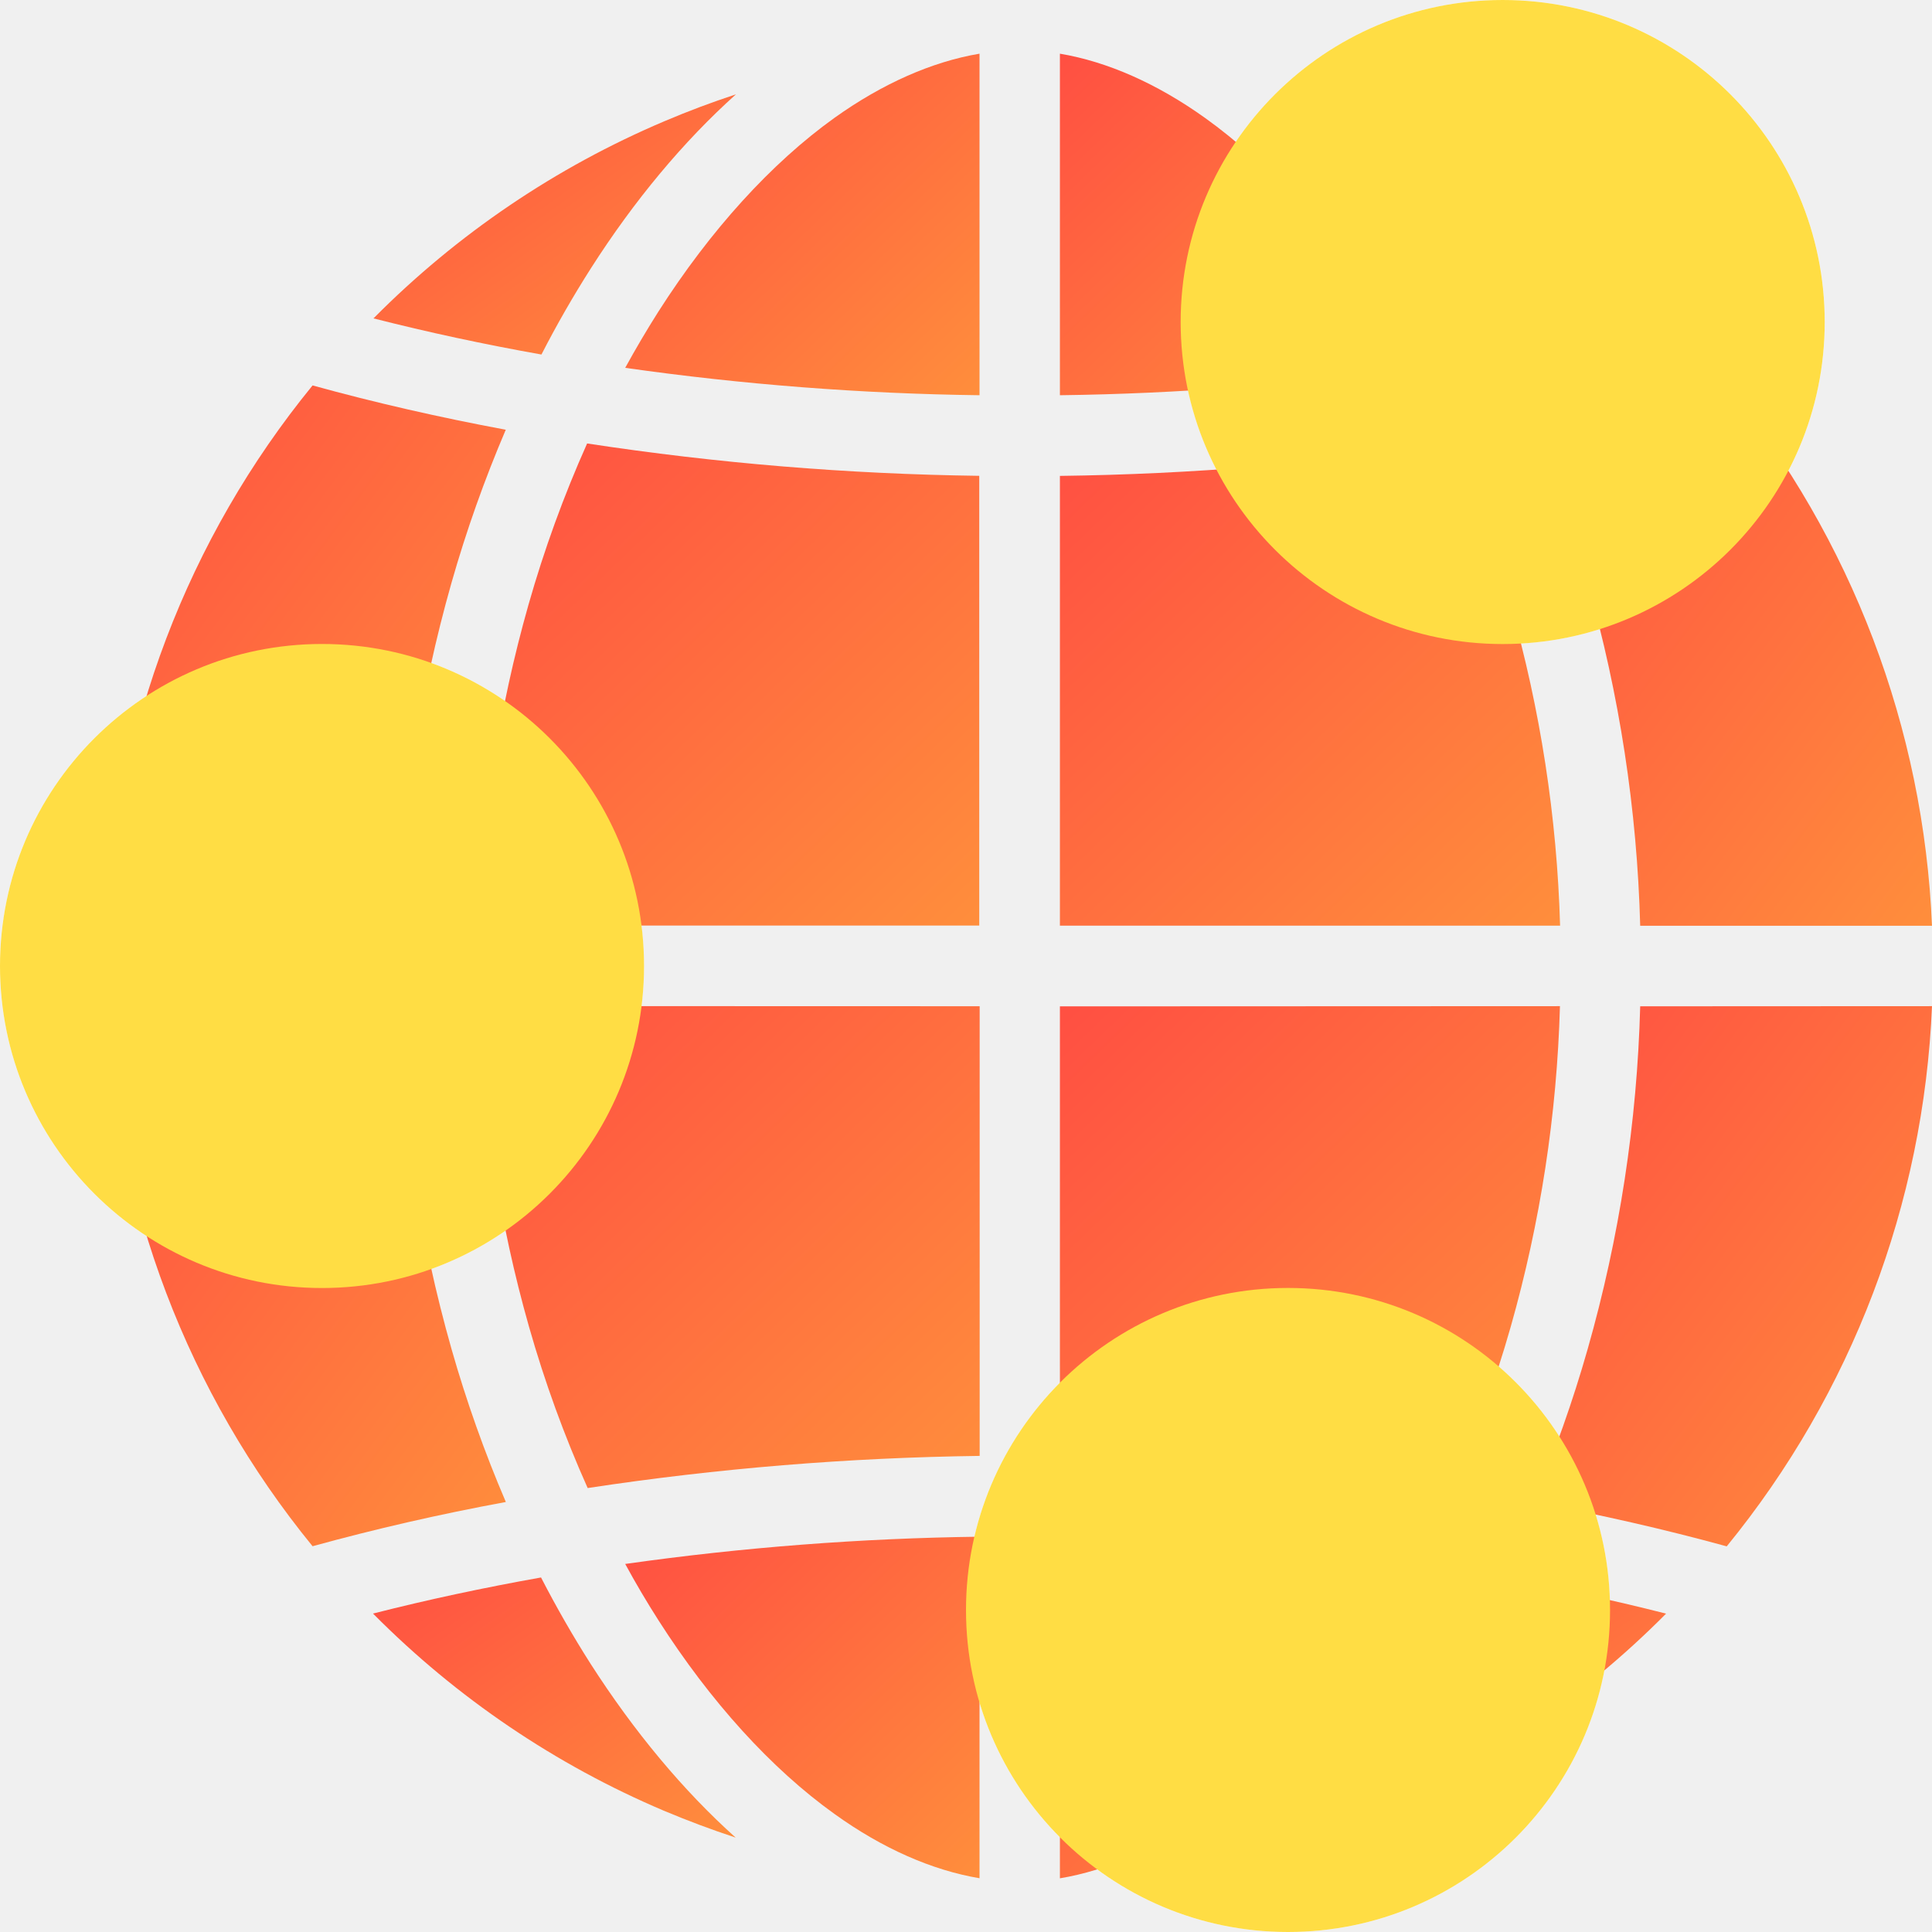
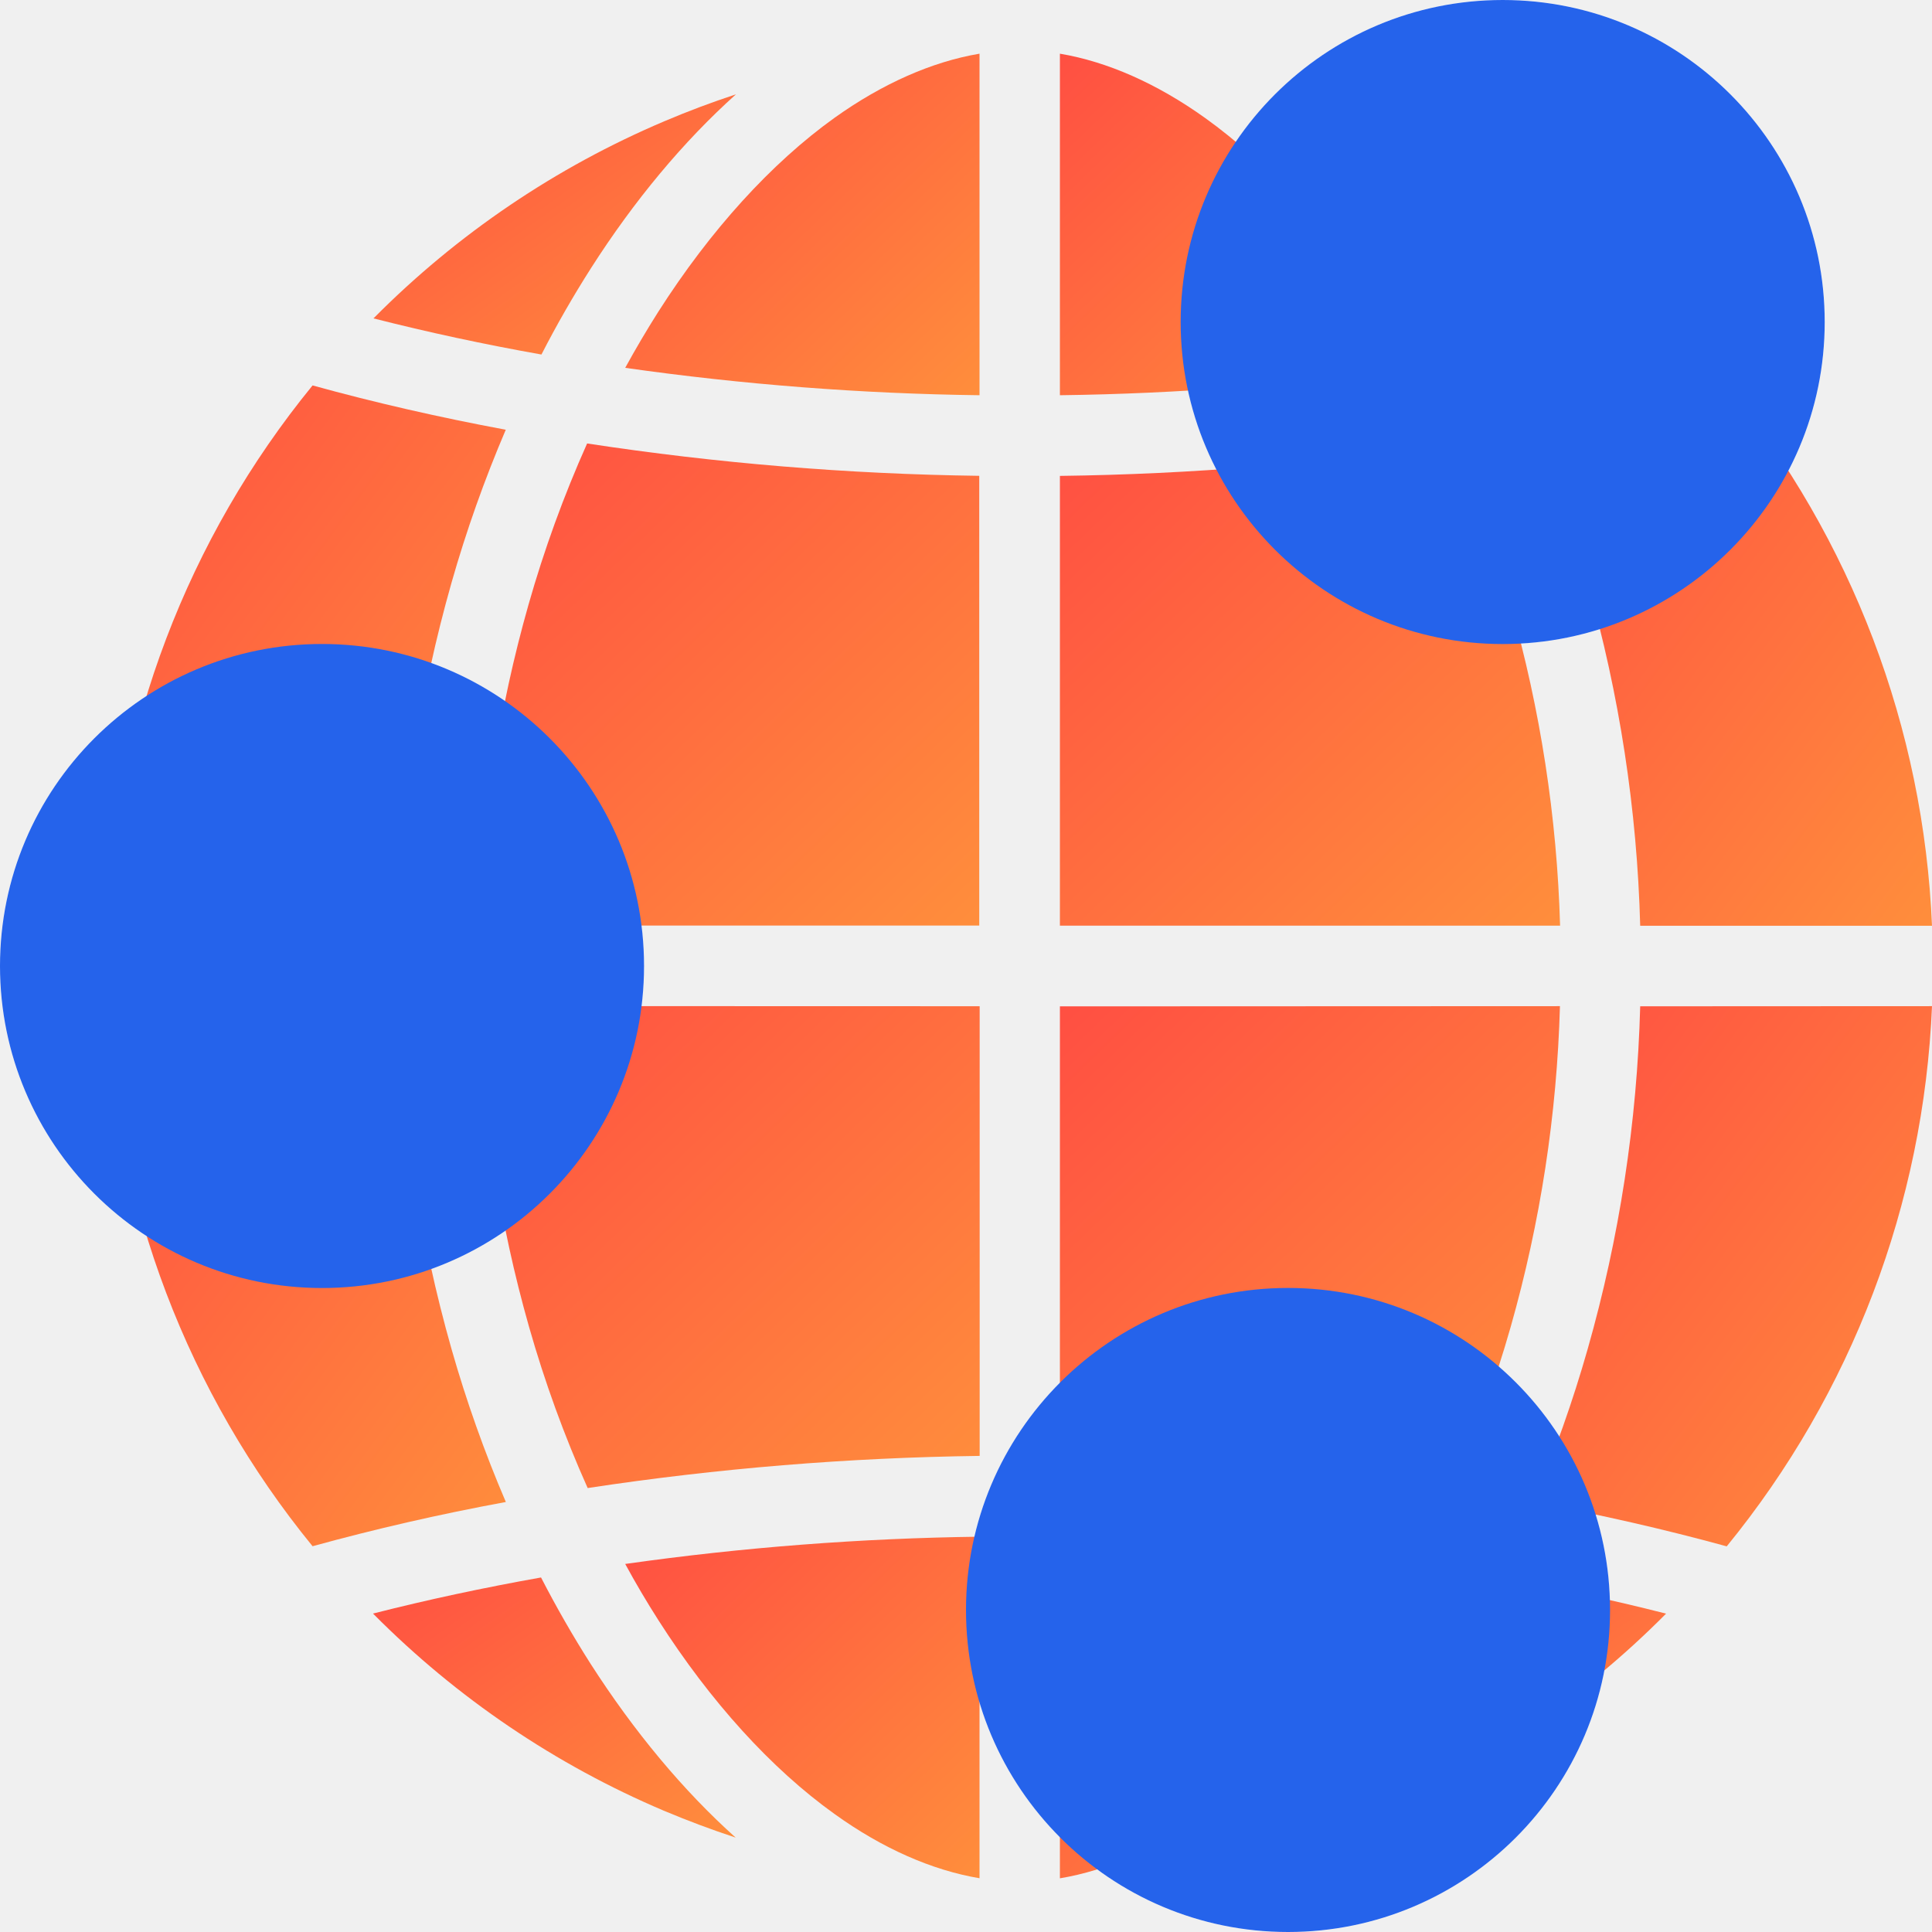
<svg xmlns="http://www.w3.org/2000/svg" width="28" height="28" viewBox="0 0 28 28" fill="none">
  <path fill-rule="evenodd" clip-rule="evenodd" d="M26.445 4.667C26.445 7.244 24.356 9.333 21.779 9.333C19.201 9.333 17.112 7.244 17.112 4.667C17.112 2.089 19.201 0 21.779 0C24.356 0 26.445 2.089 26.445 4.667ZM9.333 14C9.333 16.577 7.244 18.667 4.667 18.667C2.089 18.667 0 16.577 0 14C0 11.423 2.089 9.333 4.667 9.333C7.244 9.333 9.333 11.423 9.333 14ZM18.667 28C21.244 28 23.333 25.911 23.333 23.333C23.333 20.756 21.244 18.667 18.667 18.667C16.089 18.667 14 20.756 14 23.333C14 25.911 16.089 28 18.667 28Z" fill="white" />
  <path d="M24.145 4.614C23.356 4.815 22.542 4.99 21.71 5.138C21.487 4.705 21.248 4.289 20.993 3.888C20.365 2.904 19.649 2.046 18.891 1.367C19.241 1.482 19.587 1.612 19.929 1.756C21.502 2.423 22.931 3.391 24.136 4.605L24.145 4.614Z" fill="url(#paint0_linear_8388_59792)" />
  <path d="M20.497 5.331C18.796 5.573 17.08 5.706 15.361 5.728V0.778C16.05 0.894 16.766 1.21 17.463 1.708C18.381 2.365 19.263 3.338 20.016 4.517C20.184 4.78 20.345 5.051 20.497 5.331Z" fill="url(#paint1_linear_8388_59792)" />
  <path d="M14.196 0.778V5.728C12.478 5.706 10.762 5.573 9.061 5.331C9.214 5.052 9.374 4.781 9.542 4.516C10.296 3.335 11.178 2.364 12.095 1.707C12.79 1.211 13.508 0.894 14.196 0.778Z" fill="url(#paint2_linear_8388_59792)" />
  <path d="M10.666 1.367C9.908 2.047 9.192 2.904 8.564 3.888C8.309 4.288 8.069 4.705 7.847 5.138C7.014 4.99 6.2 4.815 5.412 4.614L5.422 4.605C6.628 3.391 8.056 2.424 9.629 1.757C9.97 1.612 10.316 1.482 10.666 1.367Z" fill="url(#paint3_linear_8388_59792)" />
  <path d="M7.33 6.228C7.022 6.949 6.759 7.689 6.544 8.444C6.084 10.062 5.828 11.732 5.783 13.414H1.555C1.675 10.55 2.719 7.803 4.53 5.586C5.432 5.835 6.368 6.049 7.33 6.228Z" fill="url(#paint4_linear_8388_59792)" />
  <path d="M14.192 6.896V13.414H6.943C6.988 11.84 7.229 10.279 7.659 8.765C7.886 7.966 8.17 7.185 8.509 6.427C10.39 6.714 12.289 6.871 14.192 6.896V6.896Z" fill="url(#paint5_linear_8388_59792)" />
  <path d="M22.61 13.415H15.361V6.897C17.264 6.873 19.163 6.717 21.044 6.431C21.383 7.189 21.667 7.97 21.894 8.769C22.324 10.282 22.565 11.842 22.61 13.415V13.415Z" fill="url(#paint6_linear_8388_59792)" />
  <path d="M28 13.417H23.771C23.726 11.735 23.47 10.065 23.009 8.446C22.794 7.692 22.532 6.952 22.225 6.231C23.186 6.054 24.122 5.838 25.025 5.59C26.835 7.807 27.88 10.554 28 13.418V13.417Z" fill="url(#paint7_linear_8388_59792)" />
  <path d="M28 14.582C27.88 17.447 26.835 20.194 25.025 22.411C24.122 22.163 23.186 21.95 22.225 21.77C22.532 21.049 22.794 20.309 23.009 19.554C23.47 17.936 23.726 16.266 23.771 14.584L28 14.582Z" fill="url(#paint8_linear_8388_59792)" />
  <path d="M22.608 14.582C22.564 16.156 22.324 17.717 21.894 19.23C21.667 20.029 21.383 20.811 21.044 21.568C19.163 21.282 17.264 21.126 15.361 21.102V14.585L22.608 14.582Z" fill="url(#paint9_linear_8388_59792)" />
  <path d="M14.198 14.583V21.1C12.296 21.125 10.398 21.28 8.517 21.566C8.178 20.809 7.894 20.027 7.667 19.229C7.237 17.715 6.996 16.154 6.951 14.581L14.198 14.583Z" fill="url(#paint10_linear_8388_59792)" />
  <path d="M7.331 21.768C6.369 21.945 5.432 22.161 4.53 22.409C2.72 20.192 1.675 17.445 1.555 14.581H5.784C5.828 16.263 6.084 17.933 6.544 19.552C6.759 20.306 7.022 21.047 7.331 21.768V21.768Z" fill="url(#paint11_linear_8388_59792)" />
  <path d="M10.662 26.632C10.312 26.517 9.966 26.387 9.623 26.243C8.05 25.576 6.622 24.609 5.416 23.395L5.406 23.385C6.196 23.184 7.009 23.01 7.841 22.862C8.064 23.294 8.303 23.711 8.558 24.111C9.188 25.094 9.903 25.952 10.662 26.632Z" fill="url(#paint12_linear_8388_59792)" />
  <path d="M14.196 22.271V27.221C13.508 27.105 12.79 26.79 12.095 26.29C11.178 25.634 10.296 24.661 9.542 23.481C9.374 23.218 9.213 22.946 9.061 22.666C10.762 22.425 12.478 22.293 14.196 22.271V22.271Z" fill="url(#paint13_linear_8388_59792)" />
  <path d="M20.497 22.668C20.344 22.947 20.184 23.218 20.016 23.483C19.263 24.664 18.38 25.636 17.463 26.292C16.766 26.791 16.052 27.107 15.361 27.222V22.271C17.08 22.294 18.796 22.426 20.497 22.668V22.668Z" fill="url(#paint14_linear_8388_59792)" />
  <path d="M24.146 23.386L24.136 23.396C22.931 24.609 21.502 25.577 19.929 26.244C19.587 26.388 19.241 26.518 18.891 26.633C19.649 25.953 20.365 25.095 20.993 24.111C21.248 23.711 21.488 23.295 21.71 22.862C22.543 23.011 23.357 23.185 24.146 23.386Z" fill="url(#paint15_linear_8388_59792)" />
-   <ellipse cx="21.778" cy="4.667" rx="4.667" ry="4.667" fill="#ffdd44" />
-   <circle cx="4.667" cy="14" r="4.667" fill="#ffdd44" />
-   <circle cx="18.667" cy="23.333" r="4.667" fill="#ffdd44" />
+   <ellipse cx="21.778" cy="4.667" rx="4.667" ry="4.667" fill="#2563eb" />
+   <circle cx="4.667" cy="14" r="4.667" fill="#2563eb" />
+   <circle cx="18.667" cy="23.333" r="4.667" fill="#2563eb" />
  <defs>
    <linearGradient id="paint0_linear_8388_59792" x1="18.891" y1="1.367" x2="22.463" y2="6.345" gradientUnits="userSpaceOnUse">
      <stop stop-color="#FF4F42" />
      <stop offset="1" stop-color="#FF8E3C" />
    </linearGradient>
    <linearGradient id="paint1_linear_8388_59792" x1="15.361" y1="0.778" x2="20.308" y2="5.911" gradientUnits="userSpaceOnUse">
      <stop stop-color="#FF4F42" />
      <stop offset="1" stop-color="#FF8E3C" />
    </linearGradient>
    <linearGradient id="paint2_linear_8388_59792" x1="9.061" y1="0.778" x2="14.008" y2="5.91" gradientUnits="userSpaceOnUse">
      <stop stop-color="#FF4F42" />
      <stop offset="1" stop-color="#FF8E3C" />
    </linearGradient>
    <linearGradient id="paint3_linear_8388_59792" x1="5.412" y1="1.367" x2="8.985" y2="6.345" gradientUnits="userSpaceOnUse">
      <stop stop-color="#FF4F42" />
      <stop offset="1" stop-color="#FF8E3C" />
    </linearGradient>
    <linearGradient id="paint4_linear_8388_59792" x1="1.555" y1="5.586" x2="9.034" y2="11.105" gradientUnits="userSpaceOnUse">
      <stop stop-color="#FF4F42" />
      <stop offset="1" stop-color="#FF8E3C" />
    </linearGradient>
    <linearGradient id="paint5_linear_8388_59792" x1="6.943" y1="6.427" x2="13.925" y2="13.671" gradientUnits="userSpaceOnUse">
      <stop stop-color="#FF4F42" />
      <stop offset="1" stop-color="#FF8E3C" />
    </linearGradient>
    <linearGradient id="paint6_linear_8388_59792" x1="15.361" y1="6.431" x2="22.34" y2="13.675" gradientUnits="userSpaceOnUse">
      <stop stop-color="#FF4F42" />
      <stop offset="1" stop-color="#FF8E3C" />
    </linearGradient>
    <linearGradient id="paint7_linear_8388_59792" x1="22.225" y1="5.59" x2="29.704" y2="11.108" gradientUnits="userSpaceOnUse">
      <stop stop-color="#FF4F42" />
      <stop offset="1" stop-color="#FF8E3C" />
    </linearGradient>
    <linearGradient id="paint8_linear_8388_59792" x1="22.225" y1="14.582" x2="29.704" y2="20.101" gradientUnits="userSpaceOnUse">
      <stop stop-color="#FF4F42" />
      <stop offset="1" stop-color="#FF8E3C" />
    </linearGradient>
    <linearGradient id="paint9_linear_8388_59792" x1="15.361" y1="14.582" x2="22.343" y2="21.825" gradientUnits="userSpaceOnUse">
      <stop stop-color="#FF4F42" />
      <stop offset="1" stop-color="#FF8E3C" />
    </linearGradient>
    <linearGradient id="paint10_linear_8388_59792" x1="6.951" y1="14.581" x2="13.932" y2="21.822" gradientUnits="userSpaceOnUse">
      <stop stop-color="#FF4F42" />
      <stop offset="1" stop-color="#FF8E3C" />
    </linearGradient>
    <linearGradient id="paint11_linear_8388_59792" x1="1.555" y1="14.581" x2="9.034" y2="20.099" gradientUnits="userSpaceOnUse">
      <stop stop-color="#FF4F42" />
      <stop offset="1" stop-color="#FF8E3C" />
    </linearGradient>
    <linearGradient id="paint12_linear_8388_59792" x1="5.406" y1="22.862" x2="8.978" y2="27.84" gradientUnits="userSpaceOnUse">
      <stop stop-color="#FF4F42" />
      <stop offset="1" stop-color="#FF8E3C" />
    </linearGradient>
    <linearGradient id="paint13_linear_8388_59792" x1="9.061" y1="22.271" x2="14.007" y2="27.404" gradientUnits="userSpaceOnUse">
      <stop stop-color="#FF4F42" />
      <stop offset="1" stop-color="#FF8E3C" />
    </linearGradient>
    <linearGradient id="paint14_linear_8388_59792" x1="15.361" y1="22.271" x2="20.309" y2="27.404" gradientUnits="userSpaceOnUse">
      <stop stop-color="#FF4F42" />
      <stop offset="1" stop-color="#FF8E3C" />
    </linearGradient>
    <linearGradient id="paint15_linear_8388_59792" x1="18.891" y1="22.862" x2="22.463" y2="27.841" gradientUnits="userSpaceOnUse">
      <stop stop-color="#FF4F42" />
      <stop offset="1" stop-color="#FF8E3C" />
    </linearGradient>
  </defs>
</svg>
